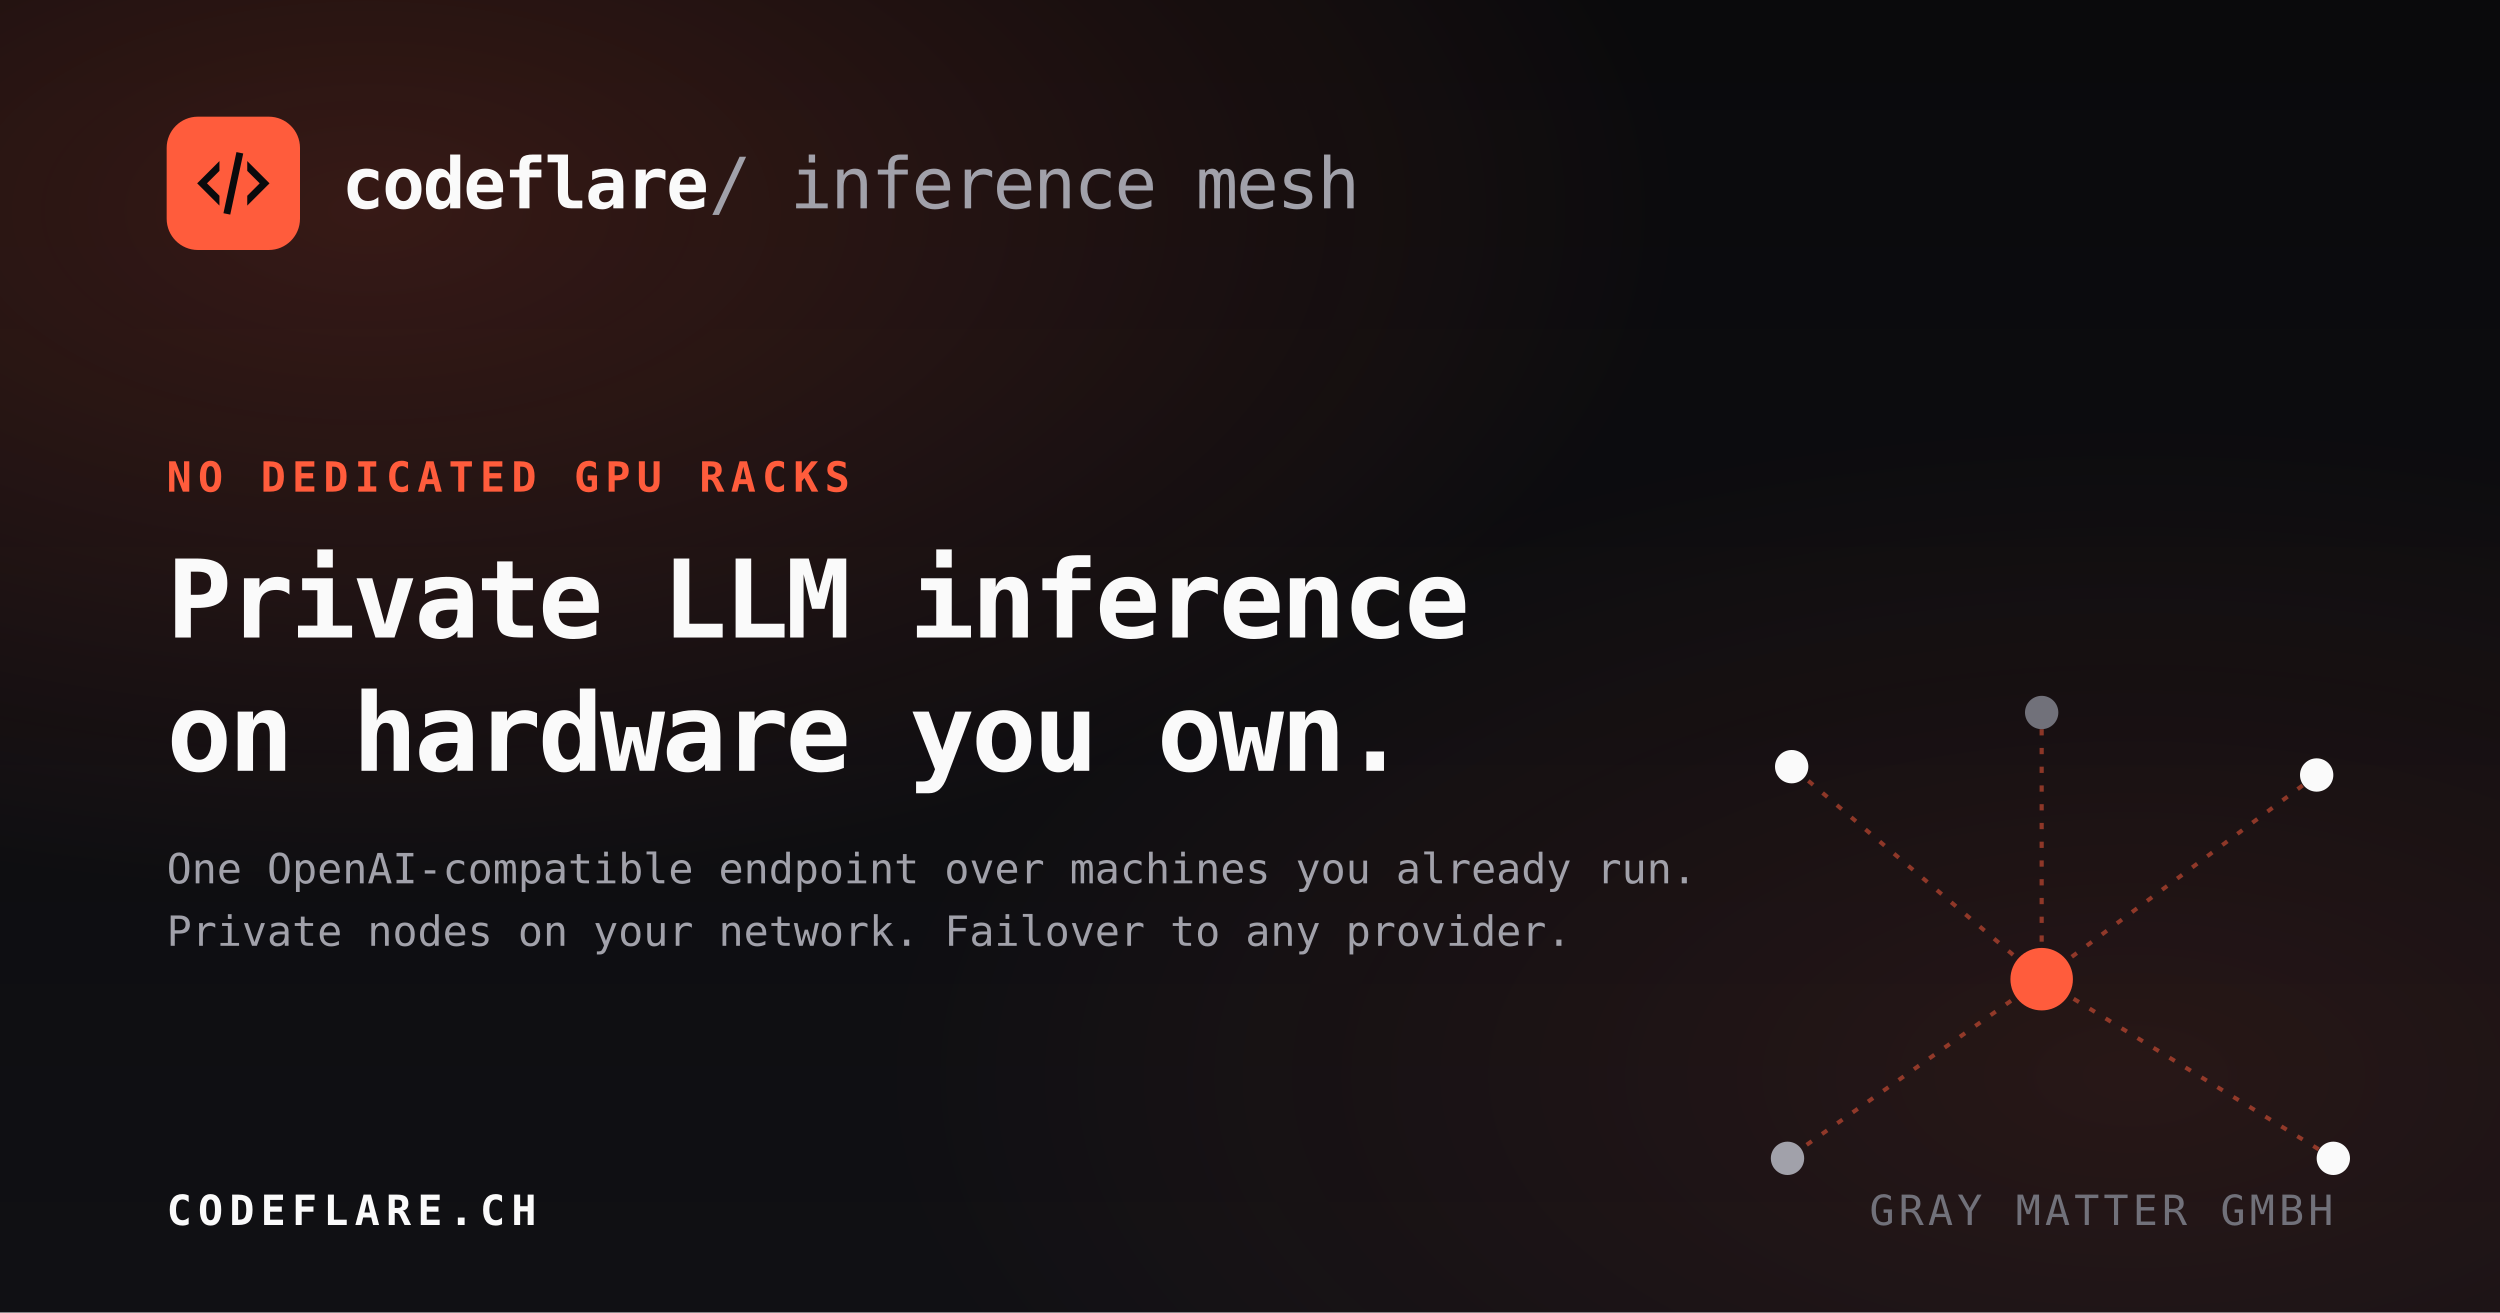
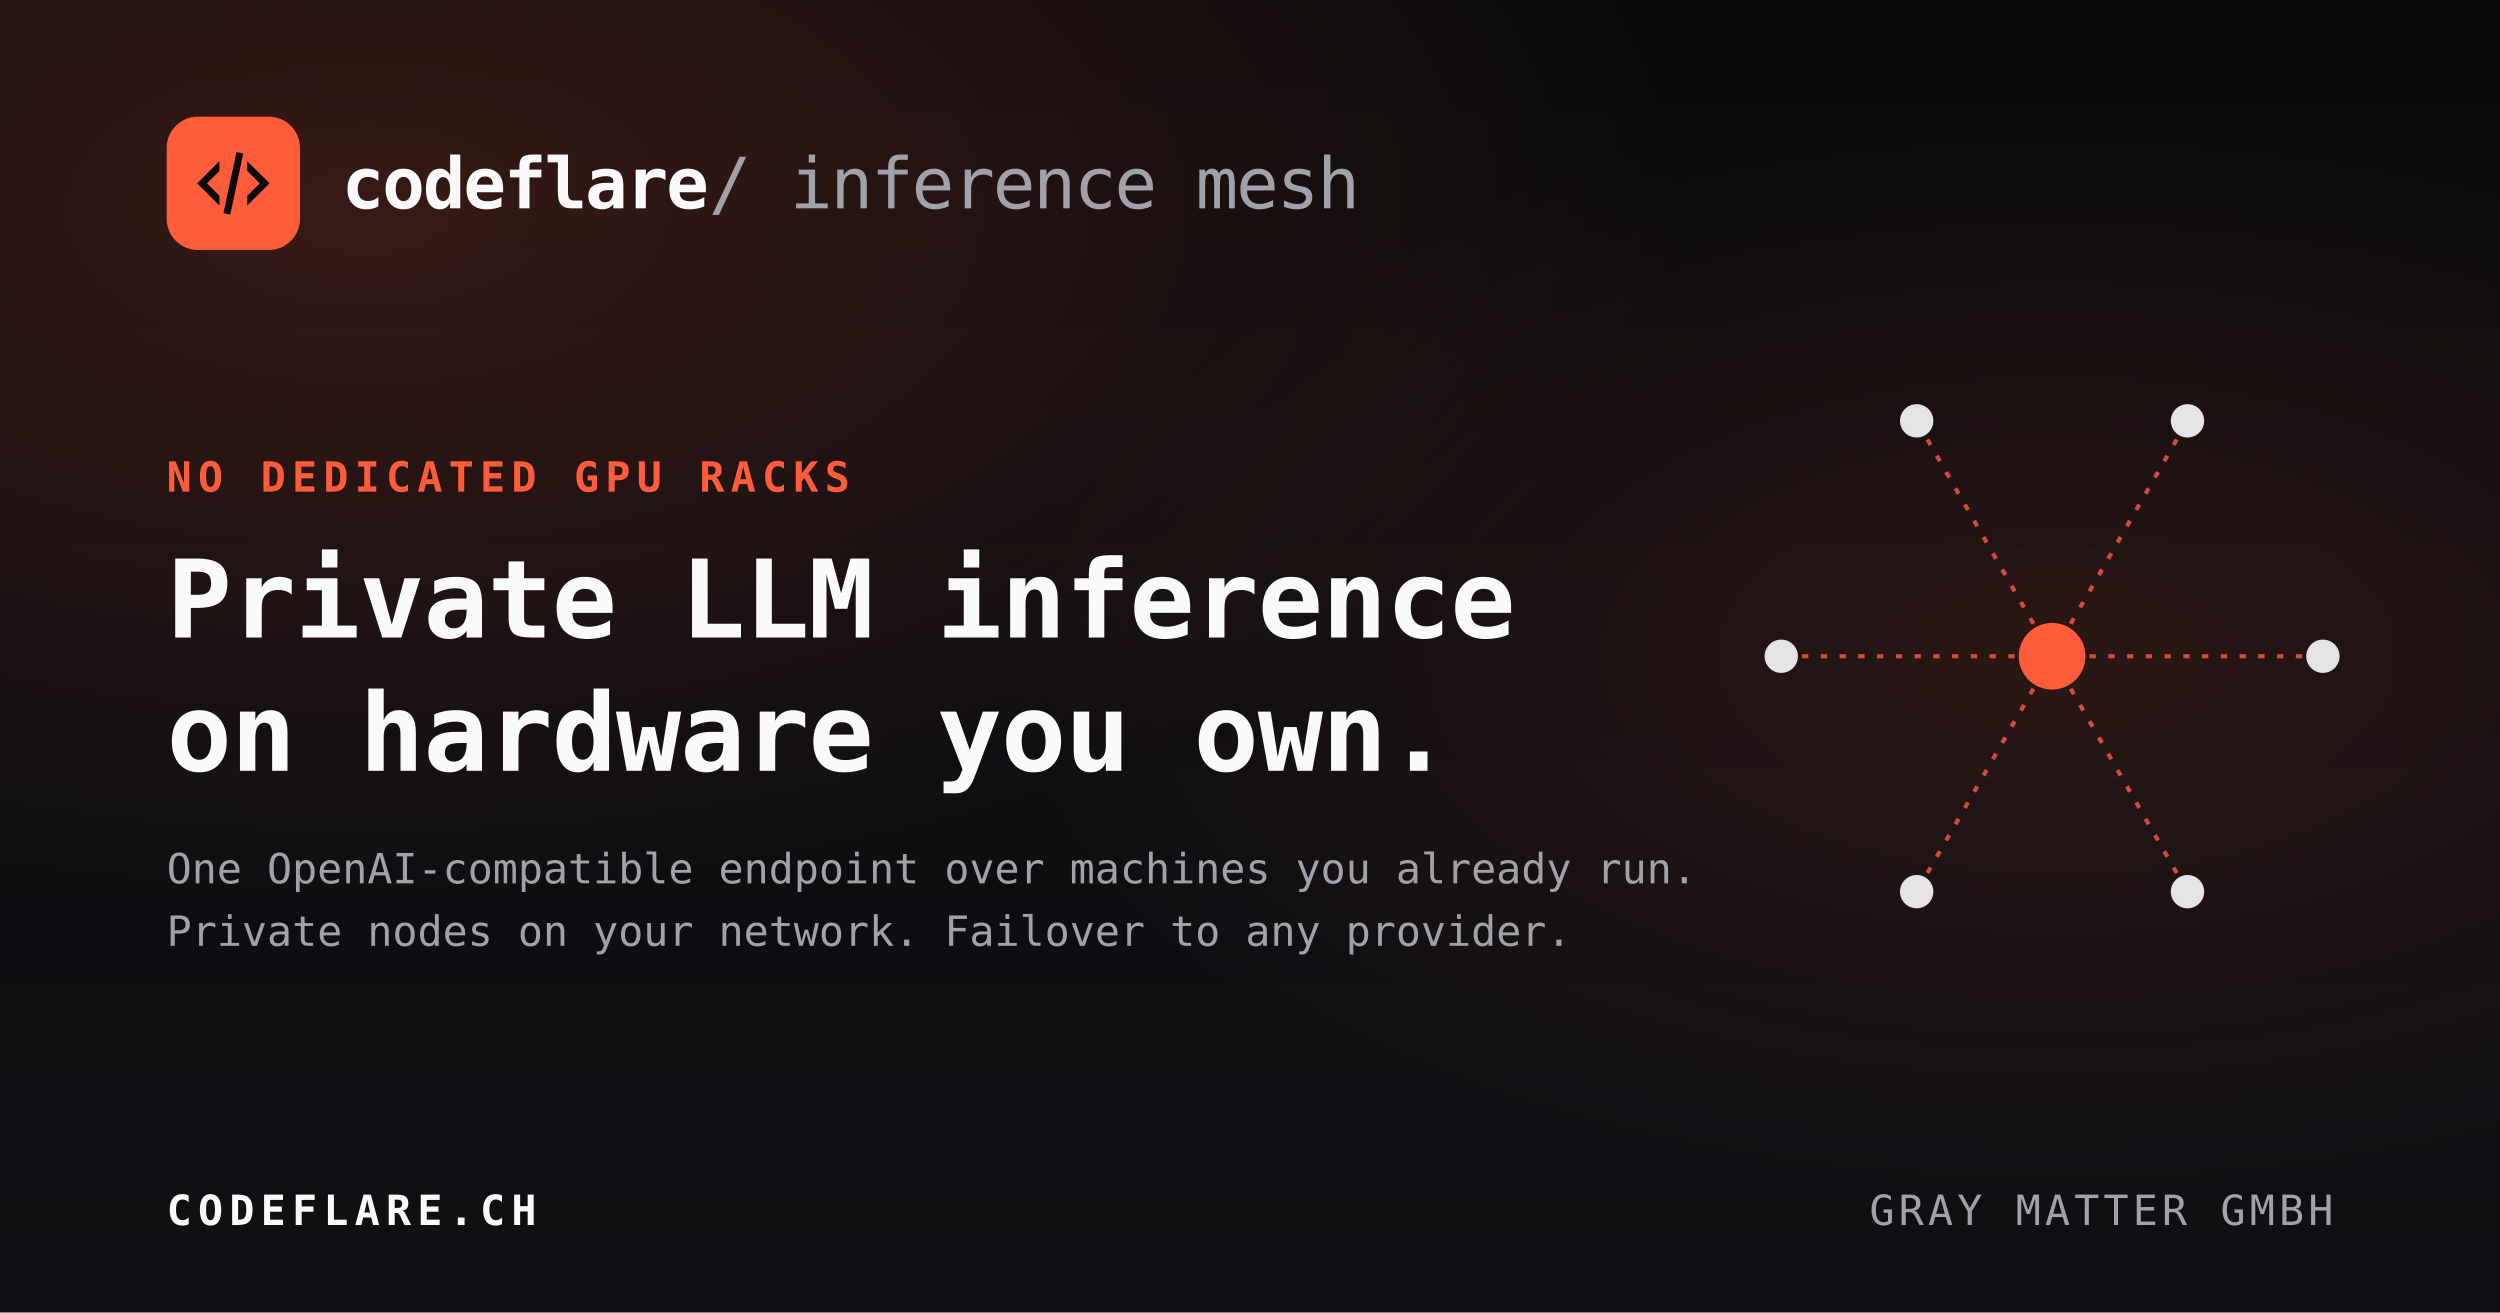
<svg xmlns="http://www.w3.org/2000/svg" viewBox="0 0 1200 630" width="1200" height="630" role="img" aria-label="Codeflare Inference Mesh: private LLM inference on hardware you own.">
  <defs>
    <linearGradient id="bg" x1="0" y1="0" x2="0" y2="1">
      <stop offset="0" stop-color="#0a0a0c" />
      <stop offset="1" stop-color="#101014" />
    </linearGradient>
    <radialGradient id="glow" cx="0.15" cy="0.16" r="0.95">
      <stop offset="0" stop-color="#ff5c3c" stop-opacity="0.18" />
      <stop offset="0.55" stop-color="#ff5c3c" stop-opacity="0" />
    </radialGradient>
-     <radialGradient id="mesh" cx="0.85" cy="0.82" r="0.5">
-       <stop offset="0" stop-color="#ff5c3c" stop-opacity="0.10" />
+     <radialGradient id="mesh" cx="0.82" cy="0.5" r="0.42">
+       <stop offset="0" stop-color="#ff5c3c" stop-opacity="0.12" />
      <stop offset="1" stop-color="#ff5c3c" stop-opacity="0" />
    </radialGradient>
  </defs>
  <rect width="1200" height="630" fill="url(#bg)" />
  <rect width="1200" height="630" fill="url(#glow)" />
  <rect width="1200" height="630" fill="url(#mesh)" />
-   <g stroke="#ff5c3c" stroke-opacity="0.5" stroke-width="2" stroke-dasharray="3 6" fill="none">
-     <path d="M980,470 L860,368" />
-     <path d="M980,470 L1112,372" />
-     <path d="M980,470 L858,556" />
-     <path d="M980,470 L1120,556" />
-     <path d="M980,470 L980,342" />
+   <g stroke="#ff5c3c" stroke-opacity="0.8" stroke-width="2" stroke-dasharray="3 6" fill="none">
+     <path d="M985,315 L1115,315" />
+     <path d="M985,315 L1050,202" />
+     <path d="M985,315 L920,202" />
+     <path d="M985,315 L855,315" />
+     <path d="M985,315 L920,428" />
+     <path d="M985,315 L1050,428" />
  </g>
-   <circle cx="980" cy="470" r="15" fill="#ff5c3c" />
-   <circle cx="860" cy="368" r="8" fill="#fafafa" />
-   <circle cx="1112" cy="372" r="8" fill="#fafafa" />
-   <circle cx="858" cy="556" r="8" fill="#a1a1aa" />
-   <circle cx="1120" cy="556" r="8" fill="#fafafa" />
-   <circle cx="980" cy="342" r="8" fill="#71717a" />
+   <circle cx="1115" cy="315" r="8" fill="#e4e4e7" />
+   <circle cx="1050" cy="202" r="8" fill="#e4e4e7" />
+   <circle cx="920" cy="202" r="8" fill="#e4e4e7" />
+   <circle cx="855" cy="315" r="8" fill="#e4e4e7" />
+   <circle cx="920" cy="428" r="8" fill="#e4e4e7" />
+   <circle cx="1050" cy="428" r="8" fill="#e4e4e7" />
+   <circle cx="985" cy="315" r="16" fill="#ff5c3c" />
  <rect x="80" y="56" width="64" height="64" rx="15" fill="#ff5c3c" />
  <g transform="translate(92,68) scale(1.667)">
    <path d="M12.89,3L14.85,3.4L11.11,21L9.15,20.6L12.89,3M19.59,12L16,8.41V5.58L22.42,12L16,18.41V15.58L19.59,12M1.58,12L8,5.58V8.41L4.41,12L8,15.58V18.41L1.58,12Z" fill="#0a0a0c" />
  </g>
  <text x="164" y="100" font-family="JetBrains Mono, monospace" font-size="34" font-weight="700" fill="#fafafa" letter-spacing="-1">codeflare<tspan fill="#a1a1aa" font-weight="400"> / inference mesh</tspan>
  </text>
  <text x="80" y="236" font-family="JetBrains Mono, monospace" font-size="20" font-weight="600" fill="#ff5c3c" letter-spacing="3">NO DEDICATED GPU RACKS</text>
-   <text x="80" y="306" font-family="JetBrains Mono, monospace" font-size="52" font-weight="700" fill="#fafafa" letter-spacing="-1.6">Private LLM inference</text>
-   <text x="80" y="370" font-family="JetBrains Mono, monospace" font-size="52" font-weight="700" fill="#fafafa" letter-spacing="-1.6">on hardware you own.</text>
+   <text x="80" y="306" font-family="JetBrains Mono, monospace" font-size="52" font-weight="700" fill="#fafafa" letter-spacing="-0.5">Private LLM inference</text>
+   <text x="80" y="370" font-family="JetBrains Mono, monospace" font-size="52" font-weight="700" fill="#fafafa" letter-spacing="-0.5">on hardware you own.</text>
  <text x="80" y="424" font-family="JetBrains Mono, monospace" font-size="20" font-weight="400" fill="#a1a1aa" letter-spacing="0">One OpenAI-compatible endpoint over machines you already run.</text>
  <text x="80" y="454" font-family="JetBrains Mono, monospace" font-size="20" font-weight="400" fill="#a1a1aa" letter-spacing="0">Private nodes on your network. Failover to any provider.</text>
  <text x="80" y="588" font-family="JetBrains Mono, monospace" font-size="20" font-weight="600" fill="#fafafa" letter-spacing="3">CODEFLARE.CH</text>
-   <text x="1120" y="588" text-anchor="end" font-family="JetBrains Mono, monospace" font-size="20" font-weight="400" fill="#71717a" letter-spacing="2">GRAY MATTER GMBH</text>
+   <text x="1120" y="588" text-anchor="end" font-family="JetBrains Mono, monospace" font-size="20" font-weight="400" fill="#a1a1aa" letter-spacing="2">GRAY MATTER GMBH</text>
</svg>
